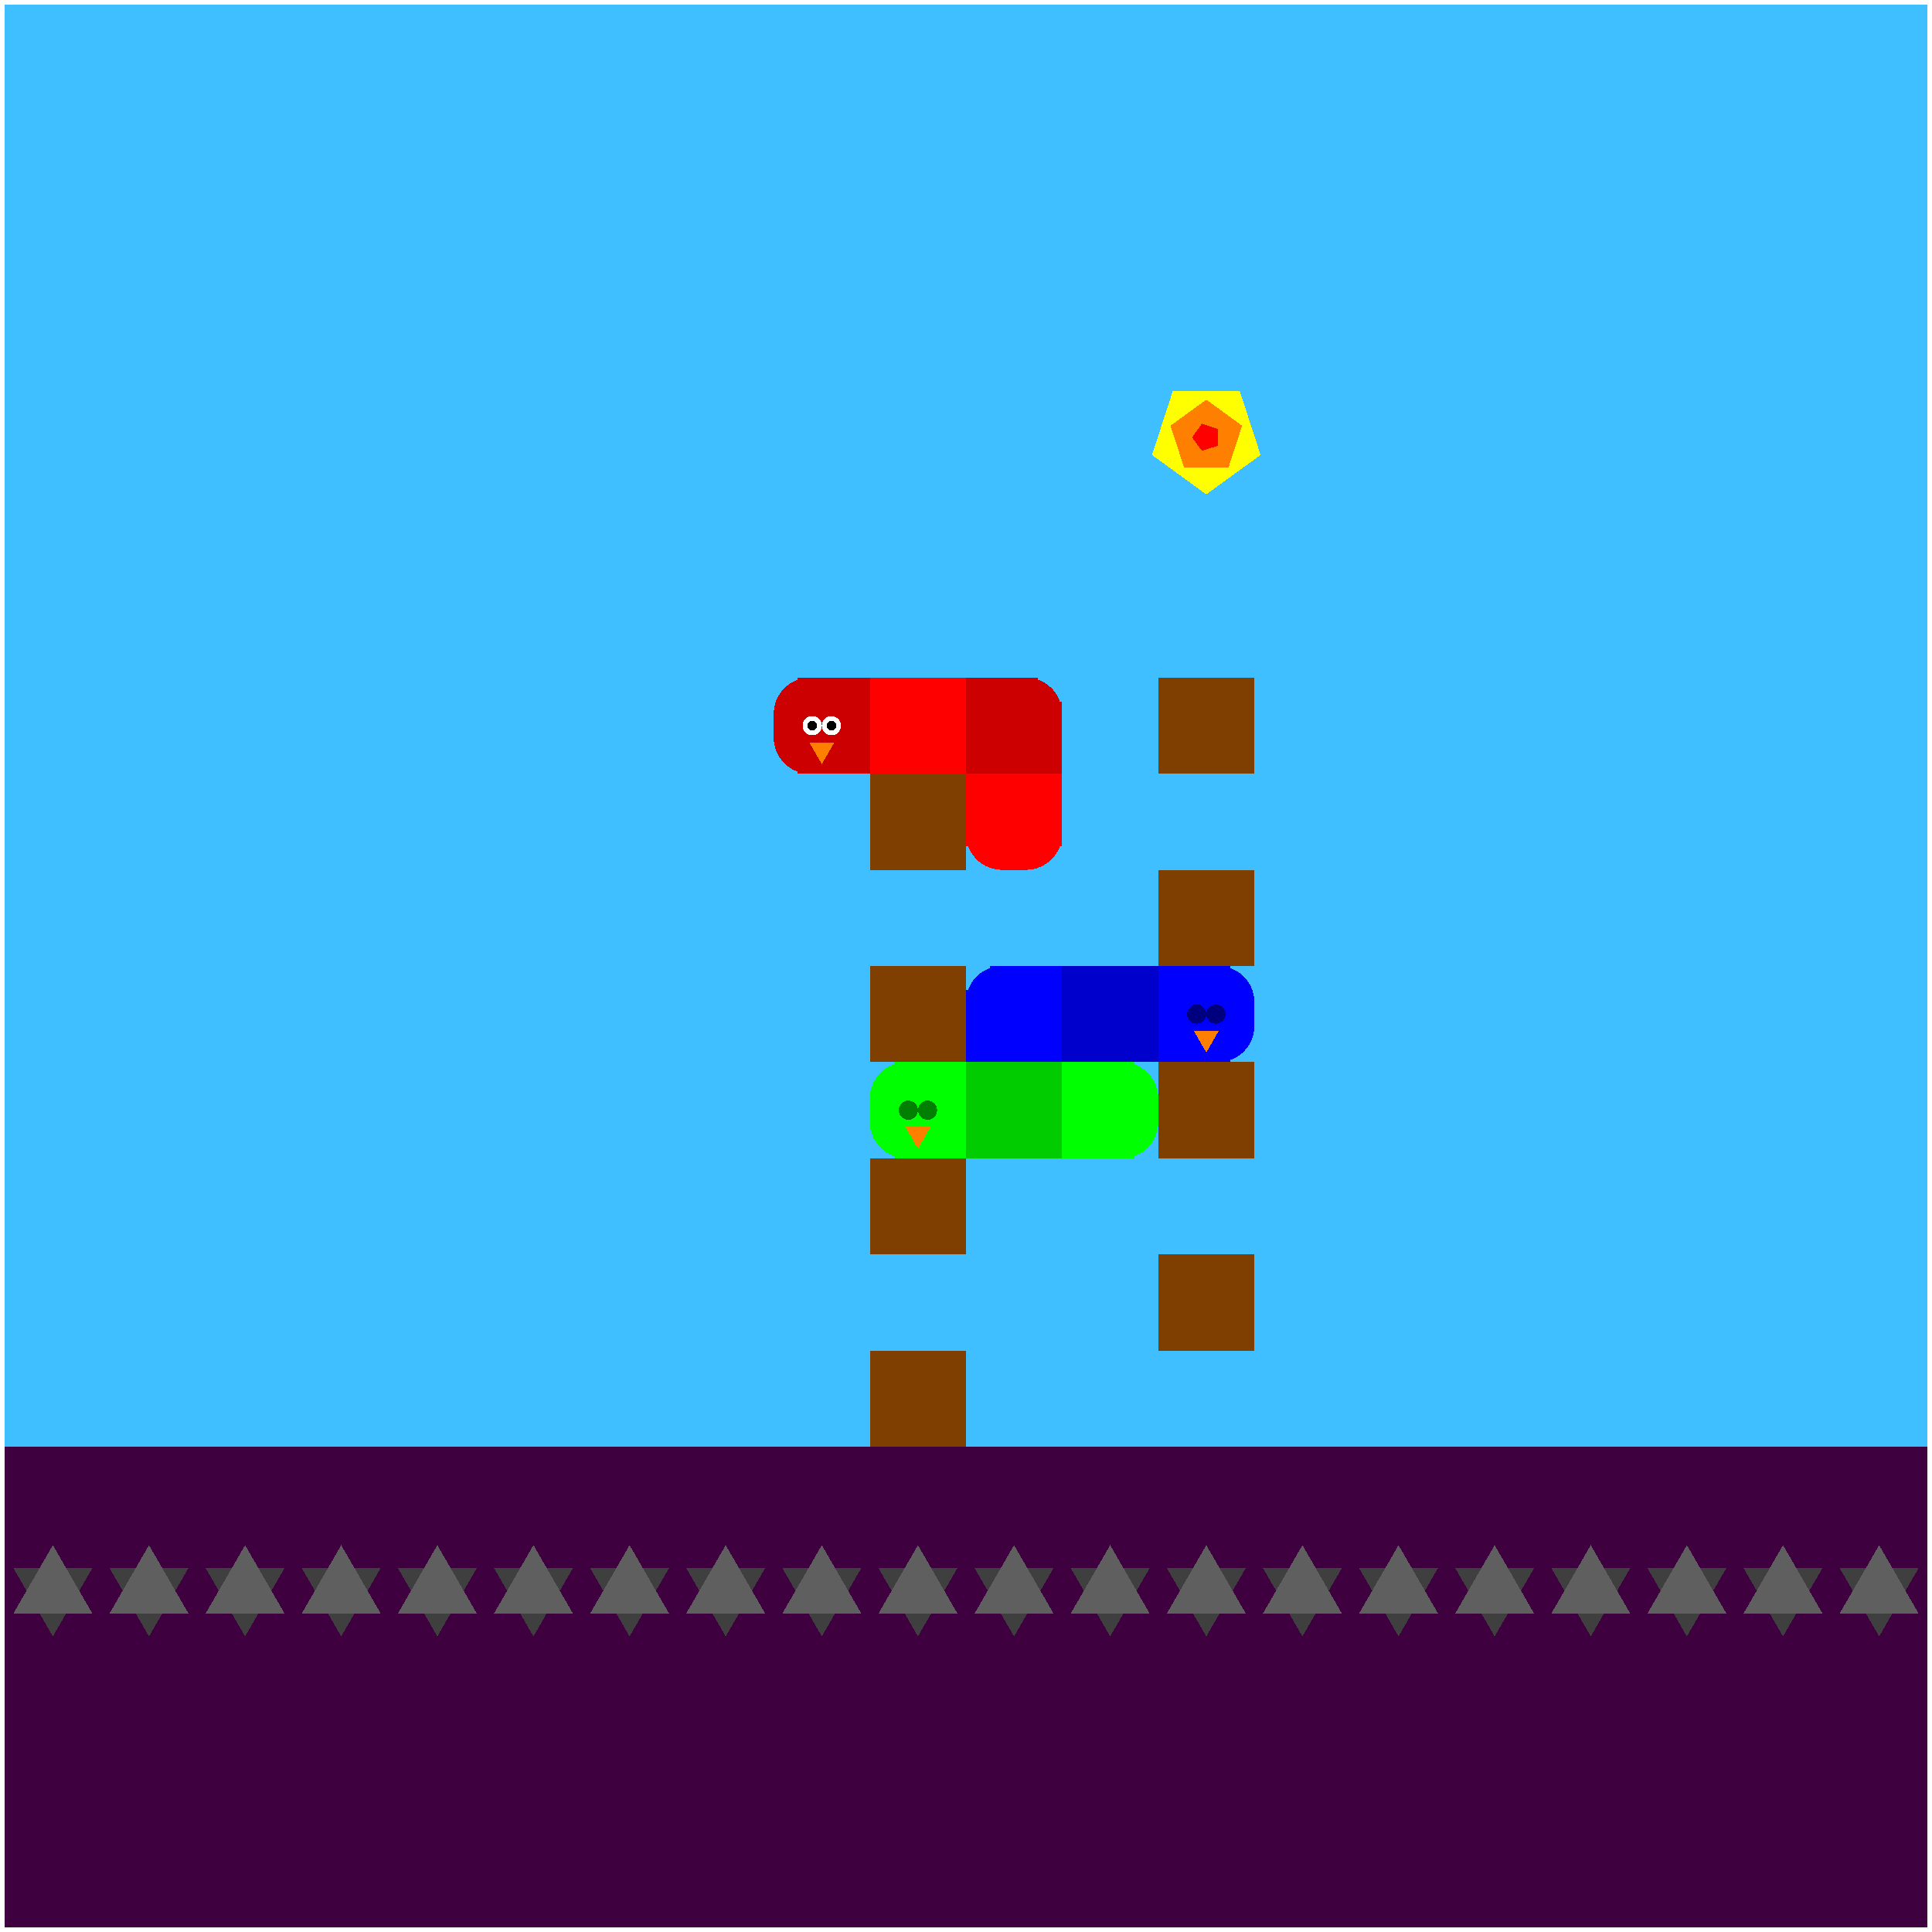
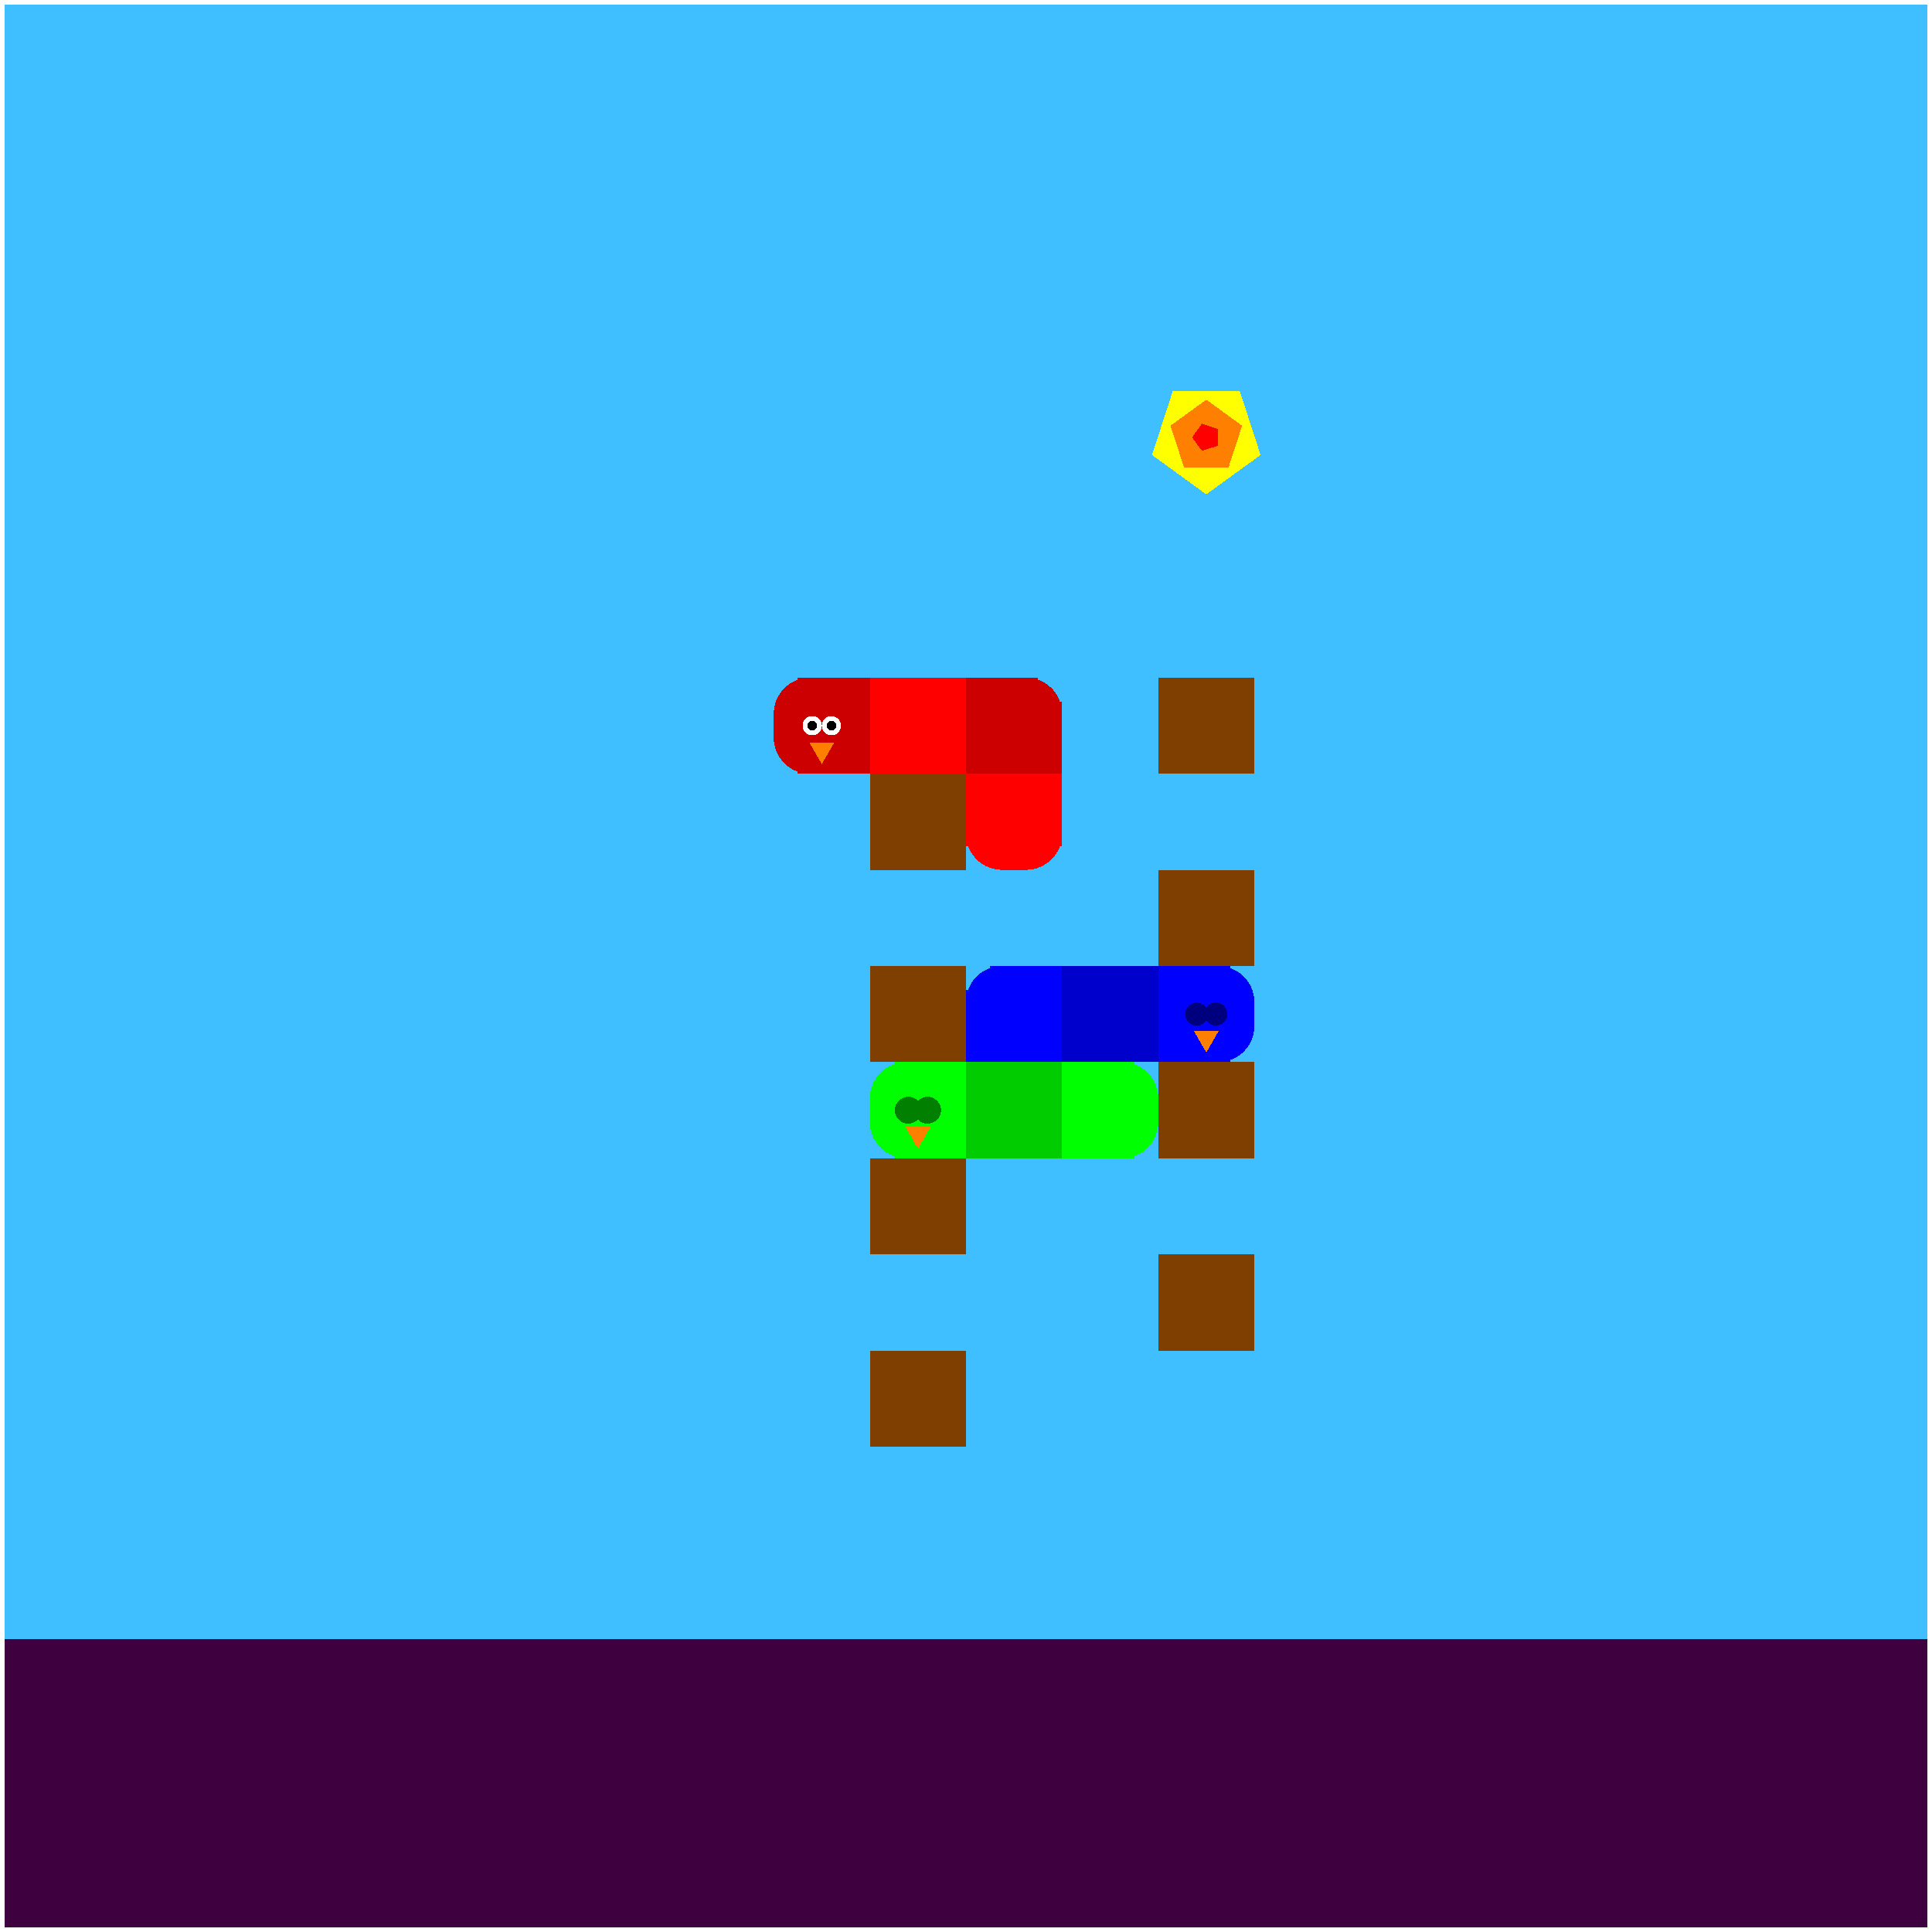
<svg xmlns="http://www.w3.org/2000/svg" version="1.1" width="403" height="403" viewBox="-1 -1 402 402" preserveAspectRatio="none" shape-rendering="crispEdges">
-   <rect x="0" y="0" width="400" height="300" style="fill:rgb(63,191,255);" />
-   <rect x="0" y="300" width="400" height="100" style="fill:rgb(63,0,63);" />
-   <polygon points="10,339.5 18.227,325.25 1.773,325.25 10,339.5 " style="fill:rgb(63,63,63)" />
-   <polygon points="18.227,334.75 10,320.5 1.773,334.75 18.227,334.75 " style="fill:rgb(95,95,95)" />
-   <polygon points="30,339.5 38.227,325.25 21.773,325.25 30,339.5 " style="fill:rgb(63,63,63)" />
-   <polygon points="38.227,334.75 30,320.5 21.773,334.75 38.227,334.75 " style="fill:rgb(95,95,95)" />
-   <polygon points="50,339.5 58.227,325.25 41.773,325.25 50,339.5 " style="fill:rgb(63,63,63)" />
-   <polygon points="58.227,334.75 50,320.5 41.773,334.75 58.227,334.75 " style="fill:rgb(95,95,95)" />
-   <polygon points="70,339.5 78.227,325.25 61.773,325.25 70,339.5 " style="fill:rgb(63,63,63)" />
-   <polygon points="78.227,334.75 70,320.5 61.773,334.75 78.227,334.75 " style="fill:rgb(95,95,95)" />
-   <polygon points="90,339.5 98.227,325.25 81.773,325.25 90,339.5 " style="fill:rgb(63,63,63)" />
-   <polygon points="98.227,334.75 90,320.5 81.773,334.75 98.227,334.75 " style="fill:rgb(95,95,95)" />
-   <polygon points="110,339.5 118.227,325.25 101.773,325.25 110,339.5 " style="fill:rgb(63,63,63)" />
-   <polygon points="118.227,334.75 110,320.5 101.773,334.75 118.227,334.75 " style="fill:rgb(95,95,95)" />
-   <polygon points="130,339.5 138.227,325.25 121.773,325.25 130,339.5 " style="fill:rgb(63,63,63)" />
-   <polygon points="138.227,334.75 130,320.5 121.773,334.75 138.227,334.75 " style="fill:rgb(95,95,95)" />
-   <polygon points="150,339.5 158.227,325.25 141.773,325.25 150,339.5 " style="fill:rgb(63,63,63)" />
-   <polygon points="158.227,334.75 150,320.5 141.773,334.75 158.227,334.75 " style="fill:rgb(95,95,95)" />
-   <polygon points="170,339.5 178.227,325.25 161.773,325.25 170,339.5 " style="fill:rgb(63,63,63)" />
-   <polygon points="178.227,334.75 170,320.5 161.773,334.75 178.227,334.75 " style="fill:rgb(95,95,95)" />
+   <rect x="0" y="0" width="400" height="400" style="fill:rgb(63,191,255);" />
+   <rect x="0" y="340" width="400" height="60" style="fill:rgb(63,0,63);" />
  <g style="fill:rgb(127,63,0);">
    <rect x="180" y="160" width="20" height="20" />
    <rect x="180" y="200" width="20" height="20" />
    <rect x="180" y="240" width="20" height="20" />
    <rect x="180" y="280" width="20" height="20" />
-   </g>
-   <polygon points="190,339.5 198.227,325.25 181.773,325.25 190,339.5 " style="fill:rgb(63,63,63)" />
-   <polygon points="198.227,334.75 190,320.5 181.773,334.75 198.227,334.75 " style="fill:rgb(95,95,95)" />
-   <polygon points="210,339.5 218.227,325.25 201.773,325.25 210,339.5 " style="fill:rgb(63,63,63)" />
-   <polygon points="218.227,334.75 210,320.5 201.773,334.75 218.227,334.75 " style="fill:rgb(95,95,95)" />
-   <polygon points="230,339.5 238.227,325.25 221.773,325.25 230,339.5 " style="fill:rgb(63,63,63)" />
-   <polygon points="238.227,334.75 230,320.5 221.773,334.75 238.227,334.75 " style="fill:rgb(95,95,95)" />
-   <polygon points="250,99.5 259.035,92.936 255.584,82.314 244.416,82.314 240.965,92.936 250,99.5 " style="fill:rgb(255,255,0)" />
-   <polygon points="253.685,95.073 255.963,88.062 250,83.73 244.037,88.062 246.315,95.073 253.685,95.073 " style="fill:rgb(255,127,0)" />
-   <polygon points="251.921,91.396 251.921,88.604 249.266,87.741 247.625,90 249.266,92.259 251.921,91.396 " style="fill:rgb(255,0,0)" />
-   <g style="fill:rgb(127,63,0);">
    <rect x="240" y="140" width="20" height="20" />
    <rect x="240" y="180" width="20" height="20" />
    <rect x="240" y="220" width="20" height="20" />
    <rect x="240" y="260" width="20" height="20" />
  </g>
-   <polygon points="250,339.5 258.227,325.25 241.773,325.25 250,339.5 " style="fill:rgb(63,63,63)" />
-   <polygon points="258.227,334.75 250,320.5 241.773,334.75 258.227,334.75 " style="fill:rgb(95,95,95)" />
-   <polygon points="270,339.5 278.227,325.25 261.773,325.25 270,339.5 " style="fill:rgb(63,63,63)" />
-   <polygon points="278.227,334.75 270,320.5 261.773,334.75 278.227,334.75 " style="fill:rgb(95,95,95)" />
-   <polygon points="290,339.5 298.227,325.25 281.773,325.25 290,339.5 " style="fill:rgb(63,63,63)" />
-   <polygon points="298.227,334.75 290,320.5 281.773,334.75 298.227,334.75 " style="fill:rgb(95,95,95)" />
-   <polygon points="310,339.5 318.227,325.25 301.773,325.25 310,339.5 " style="fill:rgb(63,63,63)" />
-   <polygon points="318.227,334.75 310,320.5 301.773,334.75 318.227,334.75 " style="fill:rgb(95,95,95)" />
-   <polygon points="330,339.5 338.227,325.25 321.773,325.25 330,339.5 " style="fill:rgb(63,63,63)" />
-   <polygon points="338.227,334.75 330,320.5 321.773,334.75 338.227,334.75 " style="fill:rgb(95,95,95)" />
-   <polygon points="350,339.5 358.227,325.25 341.773,325.25 350,339.5 " style="fill:rgb(63,63,63)" />
-   <polygon points="358.227,334.75 350,320.5 341.773,334.75 358.227,334.75 " style="fill:rgb(95,95,95)" />
-   <polygon points="370,339.5 378.227,325.25 361.773,325.25 370,339.5 " style="fill:rgb(63,63,63)" />
-   <polygon points="378.227,334.75 370,320.5 361.773,334.75 378.227,334.75 " style="fill:rgb(95,95,95)" />
-   <polygon points="390,339.5 398.227,325.25 381.773,325.25 390,339.5 " style="fill:rgb(63,63,63)" />
-   <polygon points="398.227,334.75 390,320.5 381.773,334.75 398.227,334.75 " style="fill:rgb(95,95,95)" />
-   <polygon points="250,101.875 261.294,93.67 256.98,80.393 243.02,80.393 238.706,93.67 250,101.875 " style="fill:rgb(255,255,0)" />
-   <polygon points="254.607,96.341 257.454,87.578 250,82.162 242.546,87.578 245.393,96.341 254.607,96.341 " style="fill:rgb(255,127,0)" />
-   <polygon points="252.402,91.745 252.402,88.255 249.083,87.177 247.031,90 249.083,92.823 252.402,91.745 " style="fill:rgb(255,0,0)" />
-   <g style="fill:rgb(204,0,0);">
-     <rect x="160" y="147.5" width="20" height="5" />
-     <rect x="167.5" y="140" width="5" height="20" />
-   </g>
-   <circle cx="167.5" cy="147.5" r="7.5" style="fill:rgb(204,0,0);stroke-width:1" />
-   <circle cx="167.5" cy="152.5" r="7.5" style="fill:rgb(204,0,0);stroke-width:1" />
-   <g style="fill:rgb(204,0,0);">
-     <rect x="165" y="140" width="15" height="15" />
-     <rect x="165" y="145" width="15" height="15" />
-   </g>
-   <circle cx="172" cy="150" r="2" style="fill:rgb(255,255,255);stroke-width:1" />
-   <circle cx="172" cy="150" r="1" style="fill:rgb(0,0,0);stroke-width:1" />
-   <circle cx="168" cy="150" r="2" style="fill:rgb(255,255,255);stroke-width:1" />
-   <circle cx="168" cy="150" r="1" style="fill:rgb(0,0,0);stroke-width:1" />
-   <polygon points="167.402,153.5 170,158 172.598,153.5 167.402,153.5 " style="fill:rgb(255,127,0)" />
  <g style="fill:rgb(255,0,0);">
    <rect x="180" y="147.5" width="20" height="5" />
    <rect x="187.5" y="140" width="5" height="20" />
    <rect x="180" y="140" width="15" height="15" />
    <rect x="180" y="145" width="15" height="15" />
    <rect x="185" y="140" width="15" height="15" />
    <rect x="185" y="145" width="15" height="15" />
  </g>
  <g style="fill:rgb(204,0,0);">
    <rect x="200" y="147.5" width="20" height="5" />
    <rect x="207.5" y="140" width="5" height="20" />
    <rect x="200" y="140" width="15" height="15" />
    <rect x="200" y="145" width="15" height="15" />
  </g>
  <circle cx="212.5" cy="147.5" r="7.5" style="fill:rgb(204,0,0);stroke-width:1" />
  <rect x="205" y="145" width="15" height="15" style="fill:rgb(204,0,0);" />
  <g style="fill:rgb(255,0,0);">
    <rect x="200" y="167.5" width="20" height="5" />
    <rect x="207.5" y="160" width="5" height="20" />
    <rect x="200" y="160" width="15" height="15" />
  </g>
  <circle cx="207.5" cy="172.5" r="7.5" style="fill:rgb(255,0,0);stroke-width:1" />
  <rect x="205" y="160" width="15" height="15" style="fill:rgb(255,0,0);" />
  <circle cx="212.5" cy="172.5" r="7.5" style="fill:rgb(255,0,0);stroke-width:1" />
-   <g style="fill:rgb(0,0,255);">
-     <rect x="240" y="207.5" width="20" height="5" />
-     <rect x="247.5" y="200" width="5" height="20" />
-     <rect x="240" y="200" width="15" height="15" />
-     <rect x="240" y="205" width="15" height="15" />
+   <g style="fill:rgb(204,0,0);">
+     <rect x="160" y="147.5" width="20" height="5" />
+     <rect x="167.5" y="140" width="5" height="20" />
  </g>
-   <circle cx="252.5" cy="207.5" r="7.5" style="fill:rgb(0,0,255);stroke-width:1" />
-   <circle cx="252.5" cy="212.5" r="7.5" style="fill:rgb(0,0,255);stroke-width:1" />
-   <circle cx="252" cy="210" r="2" style="fill:rgb(0,0,127);stroke-width:1" />
-   <circle cx="248" cy="210" r="2" style="fill:rgb(0,0,127);stroke-width:1" />
-   <polygon points="247.402,213.5 250,218 252.598,213.5 247.402,213.5 " style="fill:rgb(255,127,0)" />
+   <circle cx="167.5" cy="147.5" r="7.5" style="fill:rgb(204,0,0);stroke-width:1" />
+   <circle cx="167.5" cy="152.5" r="7.5" style="fill:rgb(204,0,0);stroke-width:1" />
+   <g style="fill:rgb(204,0,0);">
+     <rect x="165" y="140" width="15" height="15" />
+     <rect x="165" y="145" width="15" height="15" />
+   </g>
+   <circle cx="172" cy="150" r="2" style="fill:rgb(255,255,255);stroke-width:1" />
+   <circle cx="168" cy="150" r="2" style="fill:rgb(255,255,255);stroke-width:1" />
+   <circle cx="172" cy="150" r="1" style="fill:rgb(0,0,0);stroke-width:1" />
+   <circle cx="168" cy="150" r="1" style="fill:rgb(0,0,0);stroke-width:1" />
+   <polygon points="167.402,153.5 170,158 172.598,153.5 167.402,153.5 " style="fill:rgb(255,127,0)" />
  <g style="fill:rgb(0,0,204);">
    <rect x="220" y="207.5" width="20" height="5" />
    <rect x="227.5" y="200" width="5" height="20" />
    <rect x="220" y="200" width="15" height="15" />
    <rect x="220" y="205" width="15" height="15" />
    <rect x="225" y="200" width="15" height="15" />
    <rect x="225" y="205" width="15" height="15" />
  </g>
  <g style="fill:rgb(0,0,255);">
    <rect x="200" y="207.5" width="20" height="5" />
    <rect x="207.5" y="200" width="5" height="20" />
  </g>
  <circle cx="207.5" cy="207.5" r="7.5" style="fill:rgb(0,0,255);stroke-width:1" />
  <g style="fill:rgb(0,0,255);">
    <rect x="200" y="205" width="15" height="15" />
    <rect x="205" y="200" width="15" height="15" />
    <rect x="205" y="205" width="15" height="15" />
  </g>
  <g style="fill:rgb(0,0,204);">
    <rect x="200" y="227.5" width="20" height="5" />
    <rect x="207.5" y="220" width="5" height="20" />
    <rect x="200" y="220" width="15" height="15" />
  </g>
  <circle cx="207.5" cy="232.5" r="7.5" style="fill:rgb(0,0,204);stroke-width:1" />
  <g style="fill:rgb(0,0,204);">
    <rect x="205" y="220" width="15" height="15" />
    <rect x="205" y="225" width="15" height="15" />
  </g>
  <g style="fill:rgb(0,0,255);">
    <rect x="220" y="227.5" width="20" height="5" />
    <rect x="227.5" y="220" width="5" height="20" />
    <rect x="220" y="220" width="15" height="15" />
    <rect x="220" y="225" width="15" height="15" />
  </g>
  <circle cx="232.5" cy="227.5" r="7.5" style="fill:rgb(0,0,255);stroke-width:1" />
  <circle cx="232.5" cy="232.5" r="7.5" style="fill:rgb(0,0,255);stroke-width:1" />
-   <g style="fill:rgb(0,255,0);">
-     <rect x="180" y="227.5" width="20" height="5" />
-     <rect x="187.5" y="220" width="5" height="20" />
+   <g style="fill:rgb(0,0,255);">
+     <rect x="240" y="207.5" width="20" height="5" />
+     <rect x="247.5" y="200" width="5" height="20" />
+     <rect x="240" y="200" width="15" height="15" />
+     <rect x="240" y="205" width="15" height="15" />
  </g>
-   <circle cx="187.5" cy="227.5" r="7.5" style="fill:rgb(0,255,0);stroke-width:1" />
-   <circle cx="187.5" cy="232.5" r="7.5" style="fill:rgb(0,255,0);stroke-width:1" />
-   <g style="fill:rgb(0,255,0);">
-     <rect x="185" y="220" width="15" height="15" />
-     <rect x="185" y="225" width="15" height="15" />
-   </g>
-   <circle cx="192" cy="230" r="2" style="fill:rgb(0,127,0);stroke-width:1" />
-   <circle cx="188" cy="230" r="2" style="fill:rgb(0,127,0);stroke-width:1" />
-   <polygon points="187.402,233.5 190,238 192.598,233.5 187.402,233.5 " style="fill:rgb(255,127,0)" />
+   <circle cx="252.5" cy="207.5" r="7.5" style="fill:rgb(0,0,255);stroke-width:1" />
+   <circle cx="252.5" cy="212.5" r="7.5" style="fill:rgb(0,0,255);stroke-width:1" />
+   <circle cx="252" cy="210" r="2.4" style="fill:rgb(0,0,127);stroke-width:1" />
+   <circle cx="248" cy="210" r="2.4" style="fill:rgb(0,0,127);stroke-width:1" />
+   <polygon points="247.402,213.5 250,218 252.598,213.5 247.402,213.5 " style="fill:rgb(255,127,0)" />
  <g style="fill:rgb(0,204,0);">
    <rect x="200" y="227.5" width="20" height="5" />
    <rect x="207.5" y="220" width="5" height="20" />
    <rect x="200" y="220" width="15" height="15" />
    <rect x="200" y="225" width="15" height="15" />
    <rect x="205" y="220" width="15" height="15" />
    <rect x="205" y="225" width="15" height="15" />
  </g>
  <g style="fill:rgb(0,255,0);">
    <rect x="220" y="227.5" width="20" height="5" />
    <rect x="227.5" y="220" width="5" height="20" />
    <rect x="220" y="220" width="15" height="15" />
    <rect x="220" y="225" width="15" height="15" />
  </g>
  <circle cx="232.5" cy="227.5" r="7.5" style="fill:rgb(0,255,0);stroke-width:1" />
  <circle cx="232.5" cy="232.5" r="7.5" style="fill:rgb(0,255,0);stroke-width:1" />
+   <g style="fill:rgb(0,255,0);">
+     <rect x="180" y="227.5" width="20" height="5" />
+     <rect x="187.5" y="220" width="5" height="20" />
+   </g>
+   <circle cx="187.5" cy="227.5" r="7.5" style="fill:rgb(0,255,0);stroke-width:1" />
+   <circle cx="187.5" cy="232.5" r="7.5" style="fill:rgb(0,255,0);stroke-width:1" />
+   <g style="fill:rgb(0,255,0);">
+     <rect x="185" y="220" width="15" height="15" />
+     <rect x="185" y="225" width="15" height="15" />
+   </g>
+   <circle cx="192" cy="230" r="2.8" style="fill:rgb(0,127,0);stroke-width:1" />
+   <circle cx="188" cy="230" r="2.8" style="fill:rgb(0,127,0);stroke-width:1" />
+   <polygon points="187.402,233.5 190,238 192.598,233.5 187.402,233.5 " style="fill:rgb(255,127,0)" />
+   <polygon points="250,101.875 261.294,93.67 256.98,80.393 243.02,80.393 238.706,93.67 250,101.875 " style="fill:rgb(255,255,0)" />
+   <polygon points="254.607,96.341 257.454,87.578 250,82.162 242.546,87.578 245.393,96.341 254.607,96.341 " style="fill:rgb(255,127,0)" />
+   <polygon points="252.402,91.745 252.402,88.255 249.083,87.177 247.031,90 249.083,92.823 252.402,91.745 " style="fill:rgb(255,0,0)" />
</svg>
